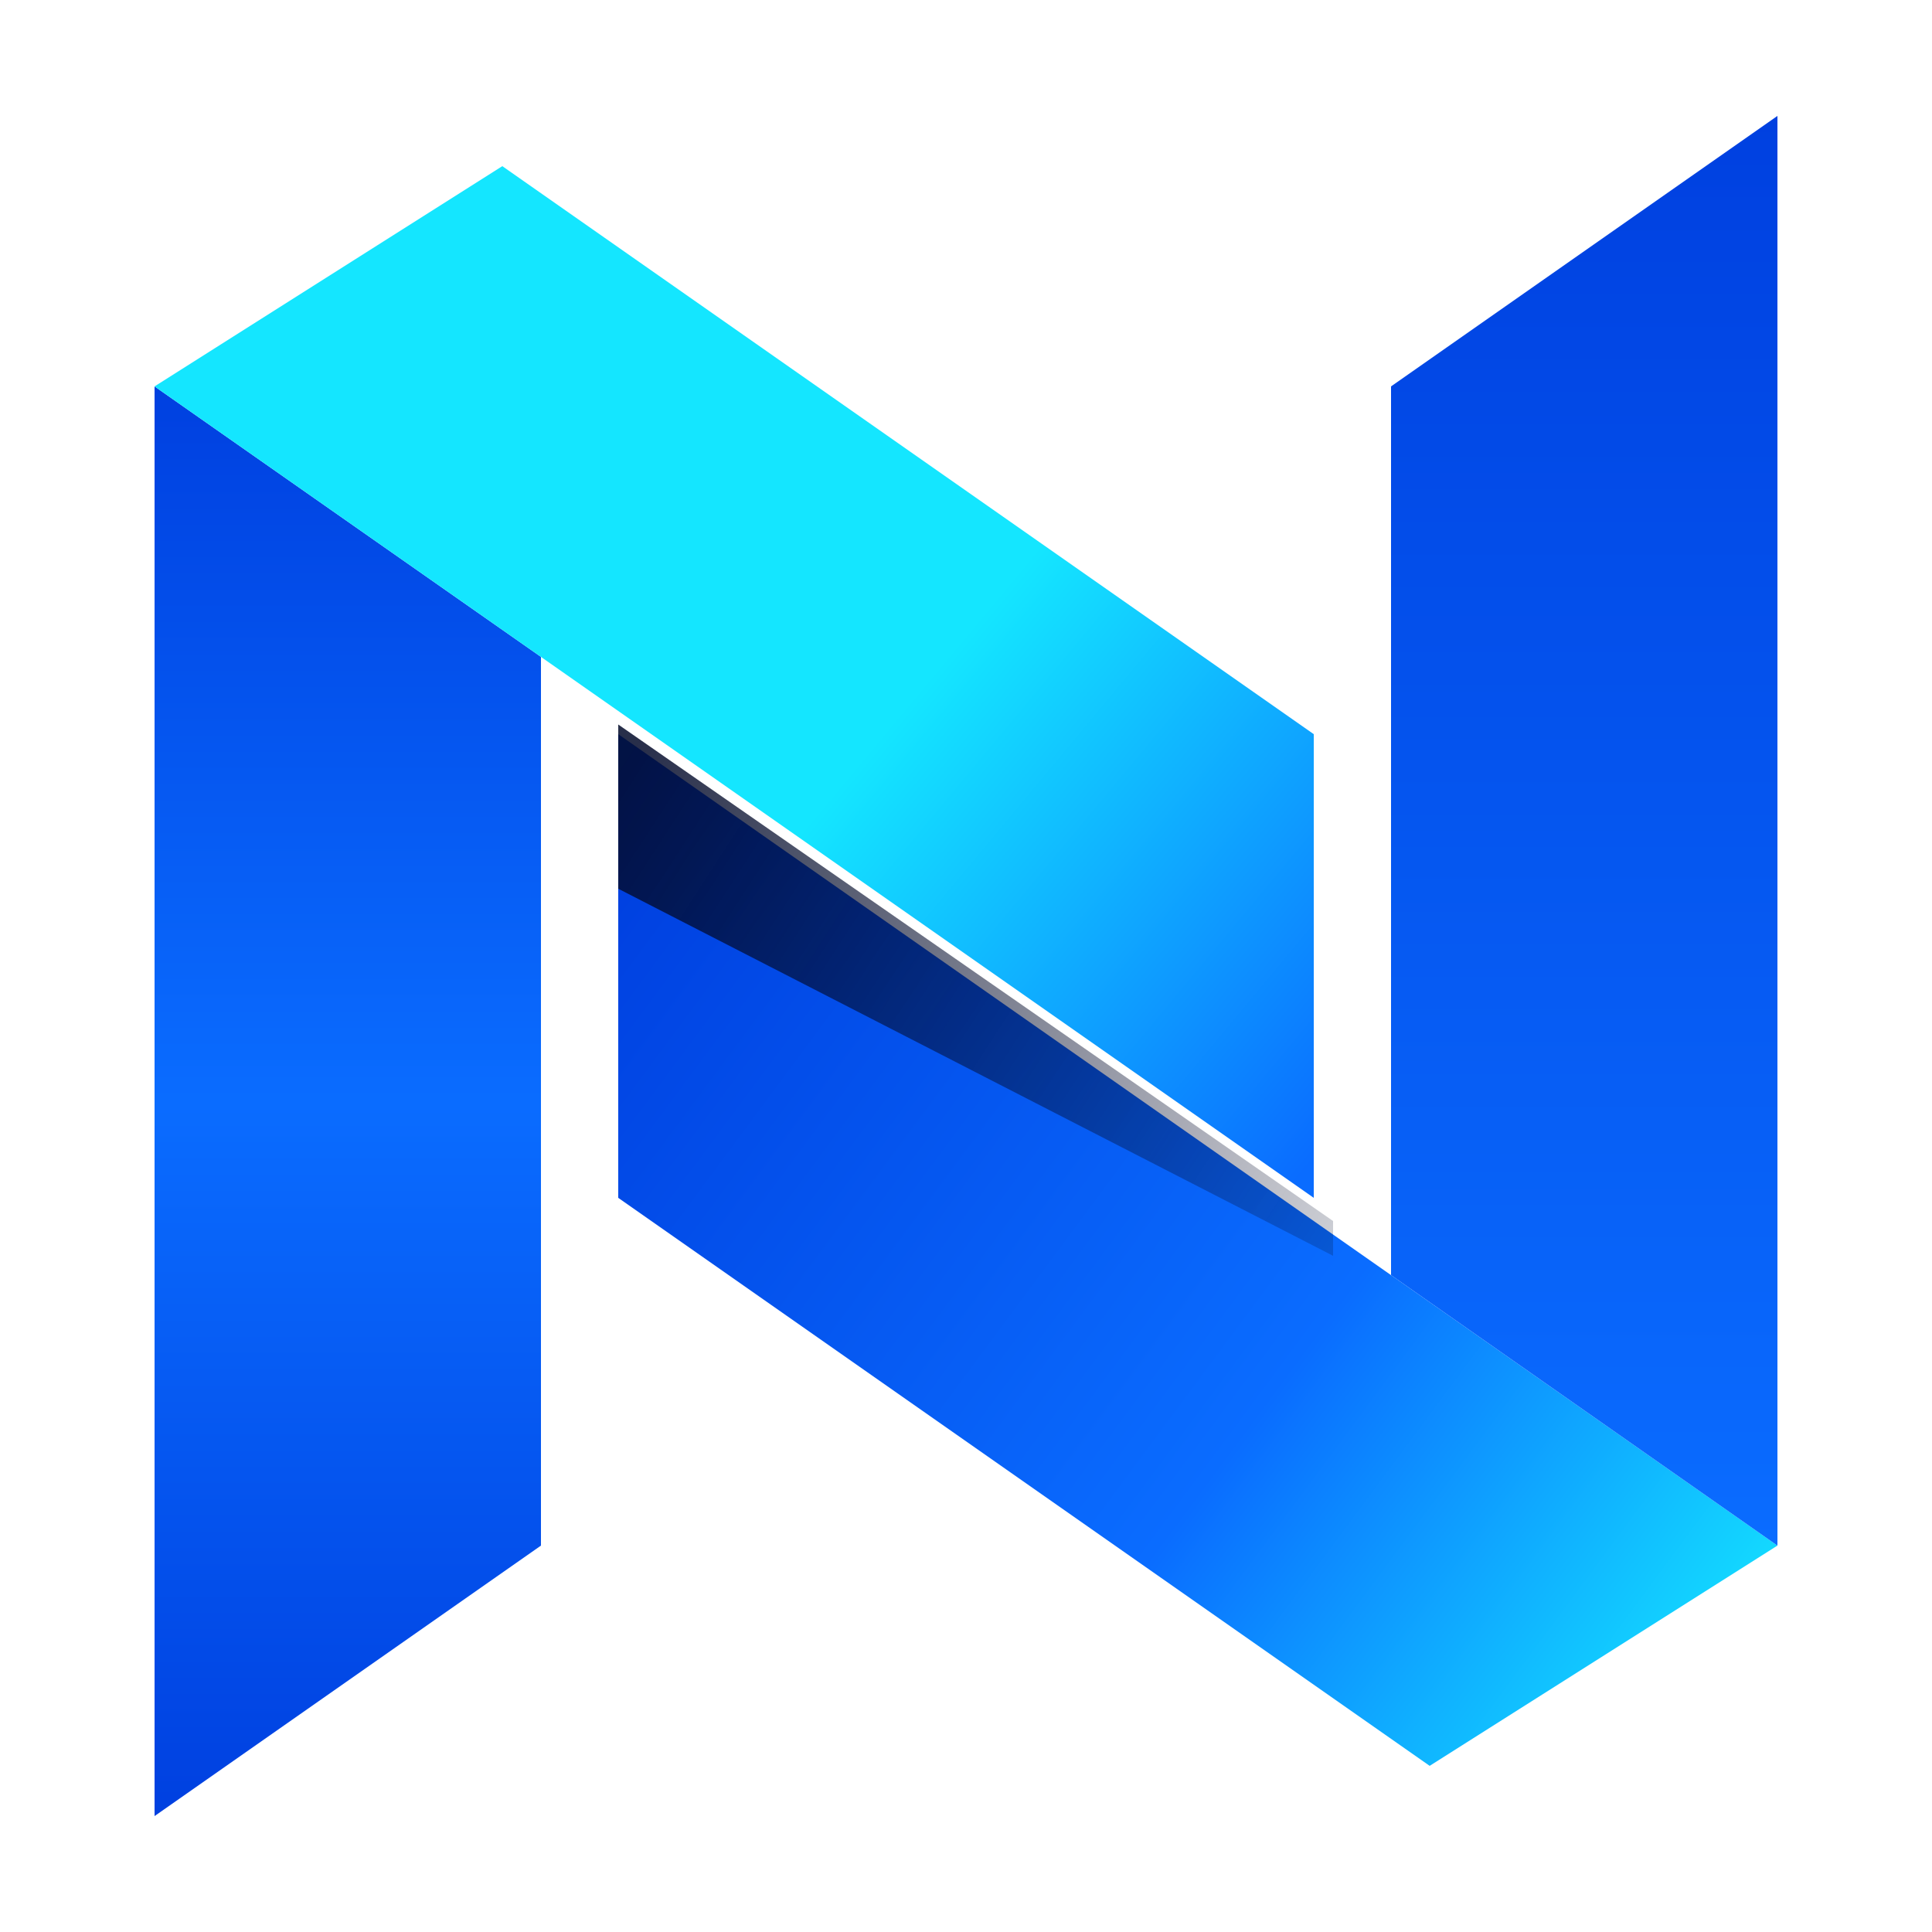
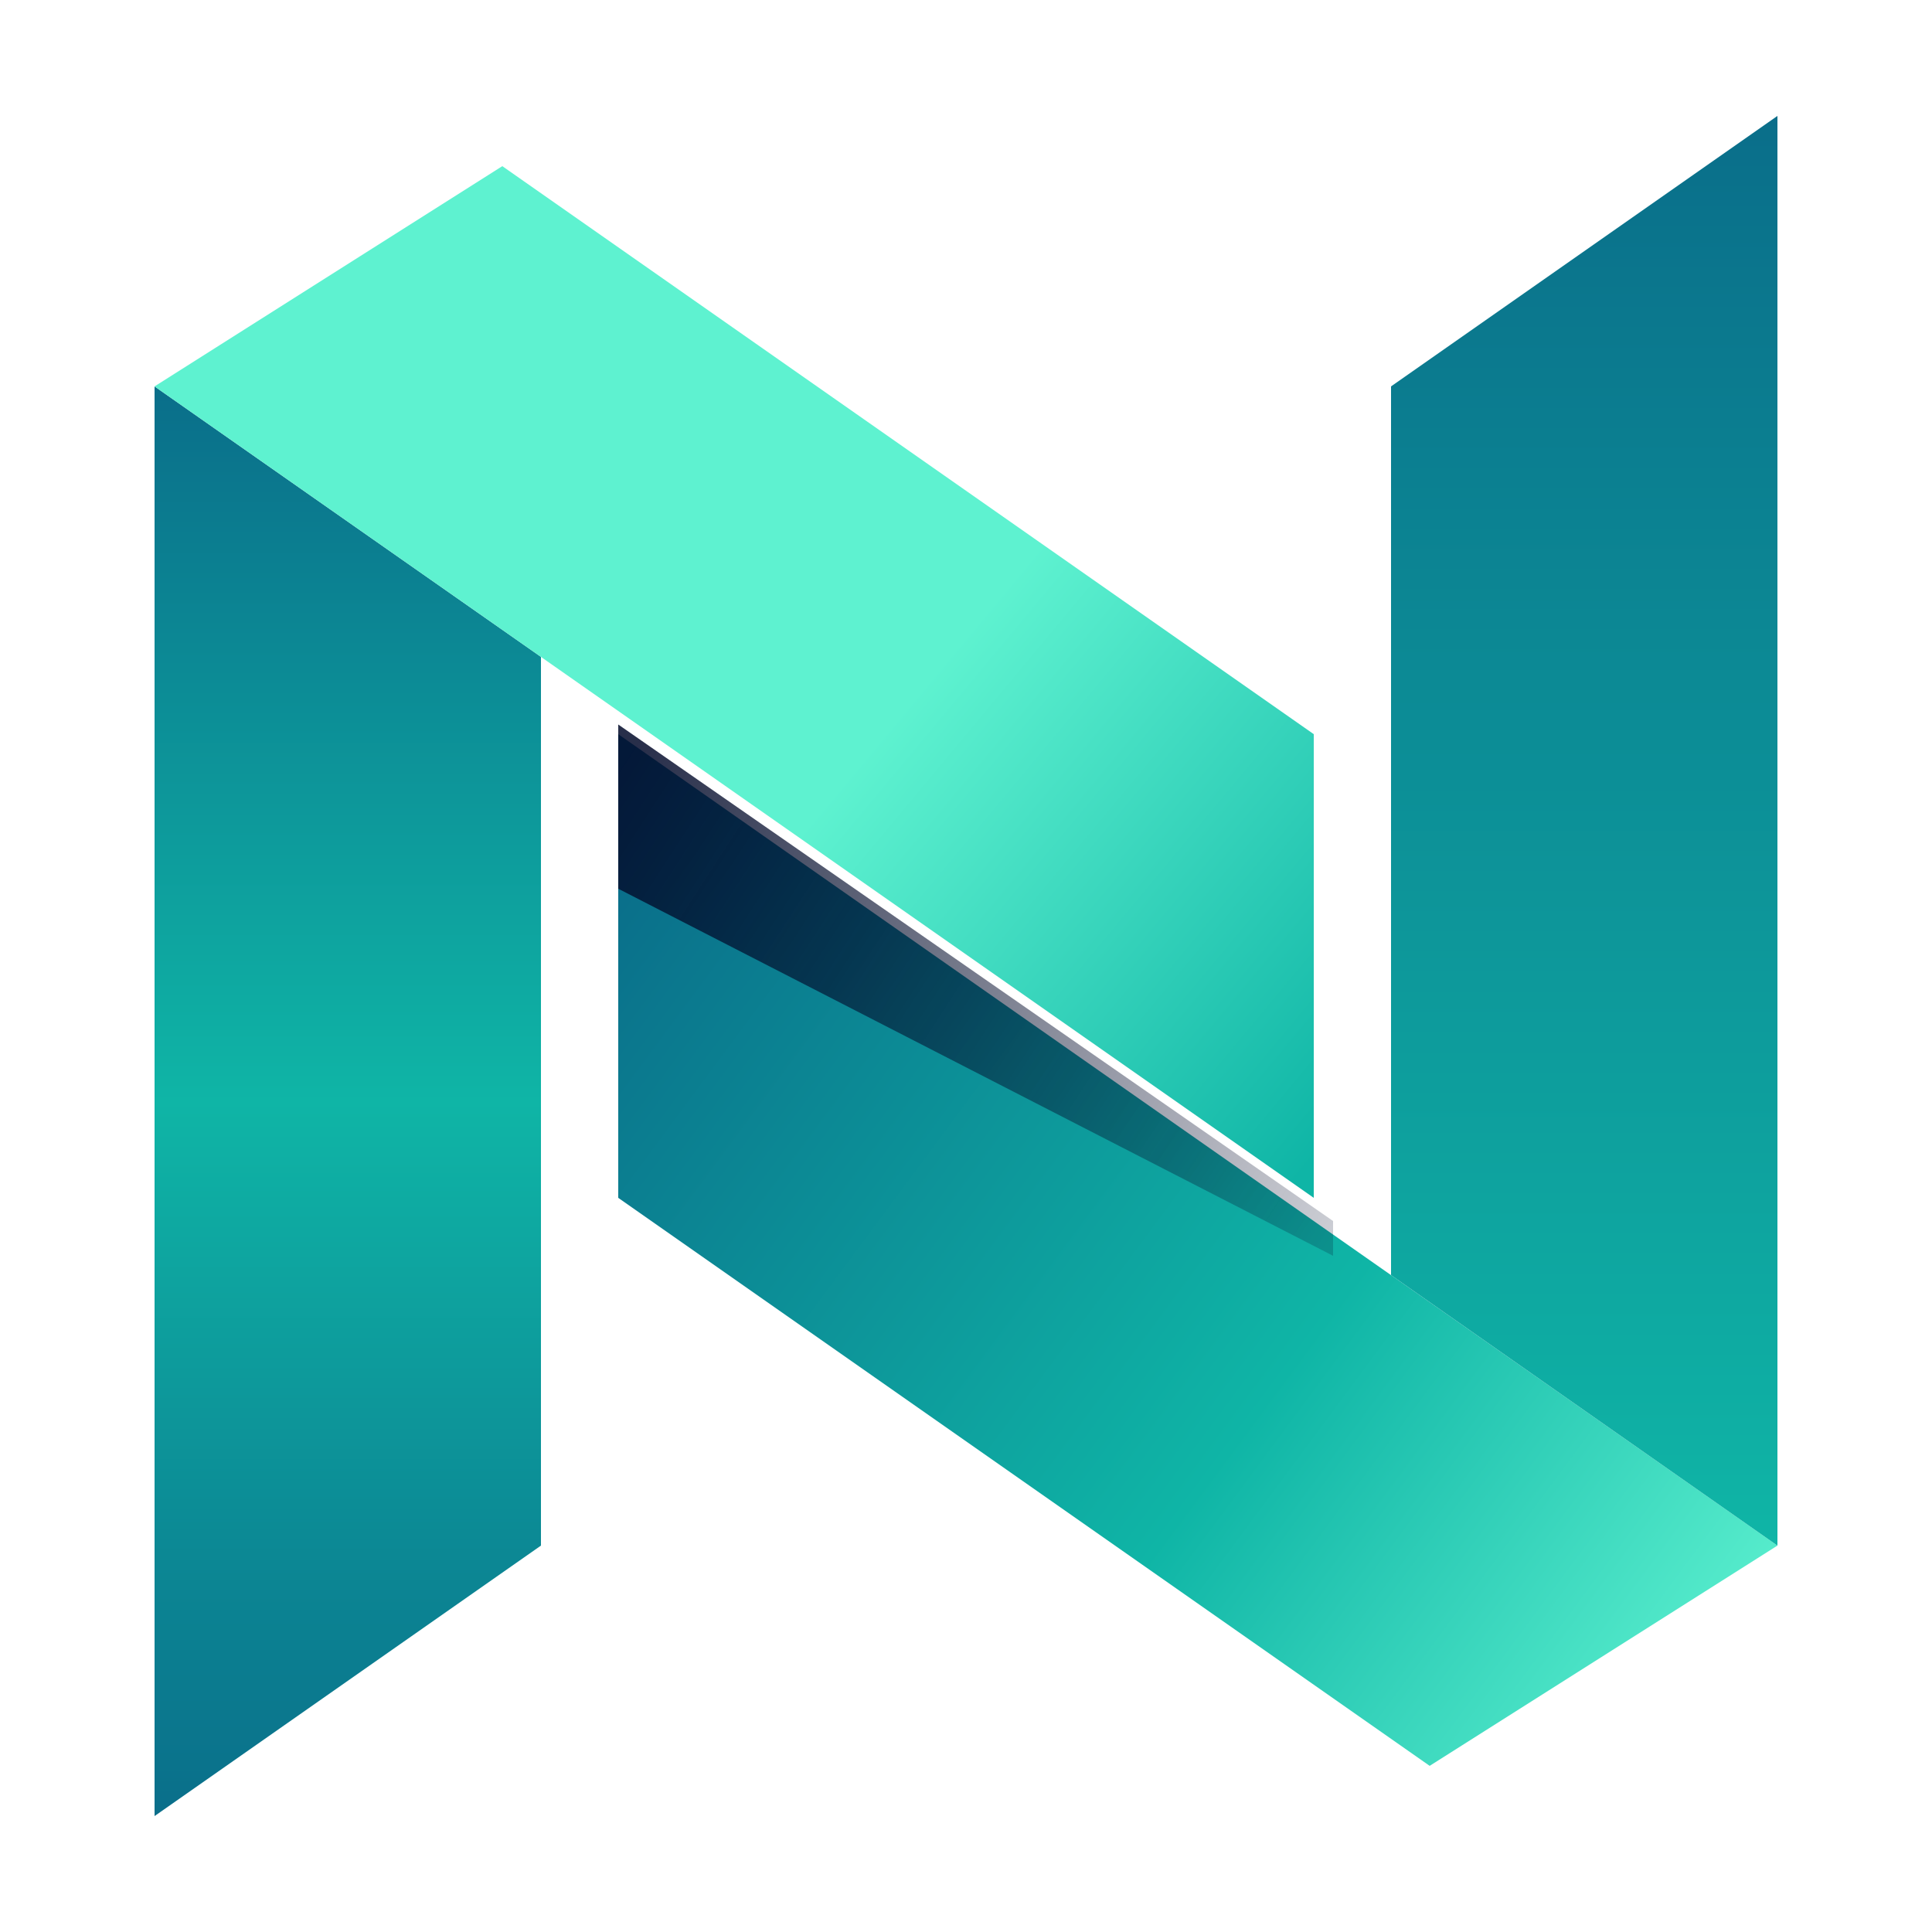
<svg xmlns="http://www.w3.org/2000/svg" viewBox="0 0 100 100" width="512" height="512" role="img" aria-label="Nostek">
  <defs>
-     <linearGradient id="blt" x1="8" y1="10" x2="68" y2="60" gradientUnits="userSpaceOnUse">
-       <stop offset="0" stop-color="#14E6FF" />
-       <stop offset=".6" stop-color="#14E6FF" />
-       <stop offset="1" stop-color="#0A6CFF" />
+     <linearGradient id="teat" x1="8" y1="10" x2="68" y2="60" gradientUnits="userSpaceOnUse">
+       <stop offset="0" stop-color="#5EF2D0" />
+       <stop offset=".6" stop-color="#5EF2D0" />
+       <stop offset="1" stop-color="#0FB5A6" />
    </linearGradient>
-     <linearGradient id="blb" x1="32" y1="45" x2="90" y2="88" gradientUnits="userSpaceOnUse">
-       <stop offset="0" stop-color="#0040E0" />
-       <stop offset=".6" stop-color="#0A6CFF" />
-       <stop offset="1" stop-color="#14E6FF" />
+     <linearGradient id="teab" x1="32" y1="45" x2="90" y2="88" gradientUnits="userSpaceOnUse">
+       <stop offset="0" stop-color="#0A6E8A" />
+       <stop offset=".6" stop-color="#0FB5A6" />
+       <stop offset="1" stop-color="#5EF2D0" />
    </linearGradient>
-     <linearGradient id="bll" x1="0" y1="20" x2="0" y2="94" gradientUnits="userSpaceOnUse">
-       <stop offset="0" stop-color="#0040E0" />
-       <stop offset=".5" stop-color="#0A6CFF" />
-       <stop offset="1" stop-color="#0040E0" />
+     <linearGradient id="teal" x1="0" y1="20" x2="0" y2="94" gradientUnits="userSpaceOnUse">
+       <stop offset="0" stop-color="#0A6E8A" />
+       <stop offset=".5" stop-color="#0FB5A6" />
+       <stop offset="1" stop-color="#0A6E8A" />
    </linearGradient>
-     <linearGradient id="blr" x1="0" y1="6" x2="0" y2="80" gradientUnits="userSpaceOnUse">
-       <stop offset="0" stop-color="#0040E0" />
-       <stop offset="1" stop-color="#0A6CFF" />
+     <linearGradient id="tear" x1="0" y1="6" x2="0" y2="80" gradientUnits="userSpaceOnUse">
+       <stop offset="0" stop-color="#0A6E8A" />
+       <stop offset="1" stop-color="#0FB5A6" />
    </linearGradient>
-     <linearGradient id="bls" x1="32" y1="40" x2="69" y2="64" gradientUnits="userSpaceOnUse">
+     <linearGradient id="teas" x1="32" y1="40" x2="69" y2="64" gradientUnits="userSpaceOnUse">
      <stop offset="0" stop-color="#020A2A" stop-opacity=".85" />
      <stop offset="1" stop-color="#020A2A" stop-opacity=".2" />
    </linearGradient>
  </defs>
  <g>
-     <path d="M32,38 L92,80 L74,91.4 L32,62 Z" fill="url(#blb)" />
-     <path d="M72,20 L92,6 L92,80 L72,66 Z" fill="url(#blr)" />
-     <path d="M8,20 L28,34 L28,80 L8,94 Z" fill="url(#bll)" />
-     <path d="M32,37.5 L69,63.2 L69,65 L32,46 Z" fill="url(#bls)" />
-     <path d="M8,20 L26,8.6 L68,38 L68,62 Z" fill="url(#blt)" />
+     <path d="M32,38 L92,80 L74,91.4 L32,62 Z" fill="url(#teab)" />
+     <path d="M72,20 L92,6 L92,80 L72,66 Z" fill="url(#tear)" />
+     <path d="M8,20 L28,34 L28,80 L8,94 Z" fill="url(#teal)" />
+     <path d="M32,37.5 L69,63.2 L69,65 L32,46 Z" fill="url(#teas)" />
+     <path d="M8,20 L26,8.6 L68,38 L68,62 Z" fill="url(#teat)" />
  </g>
</svg>
